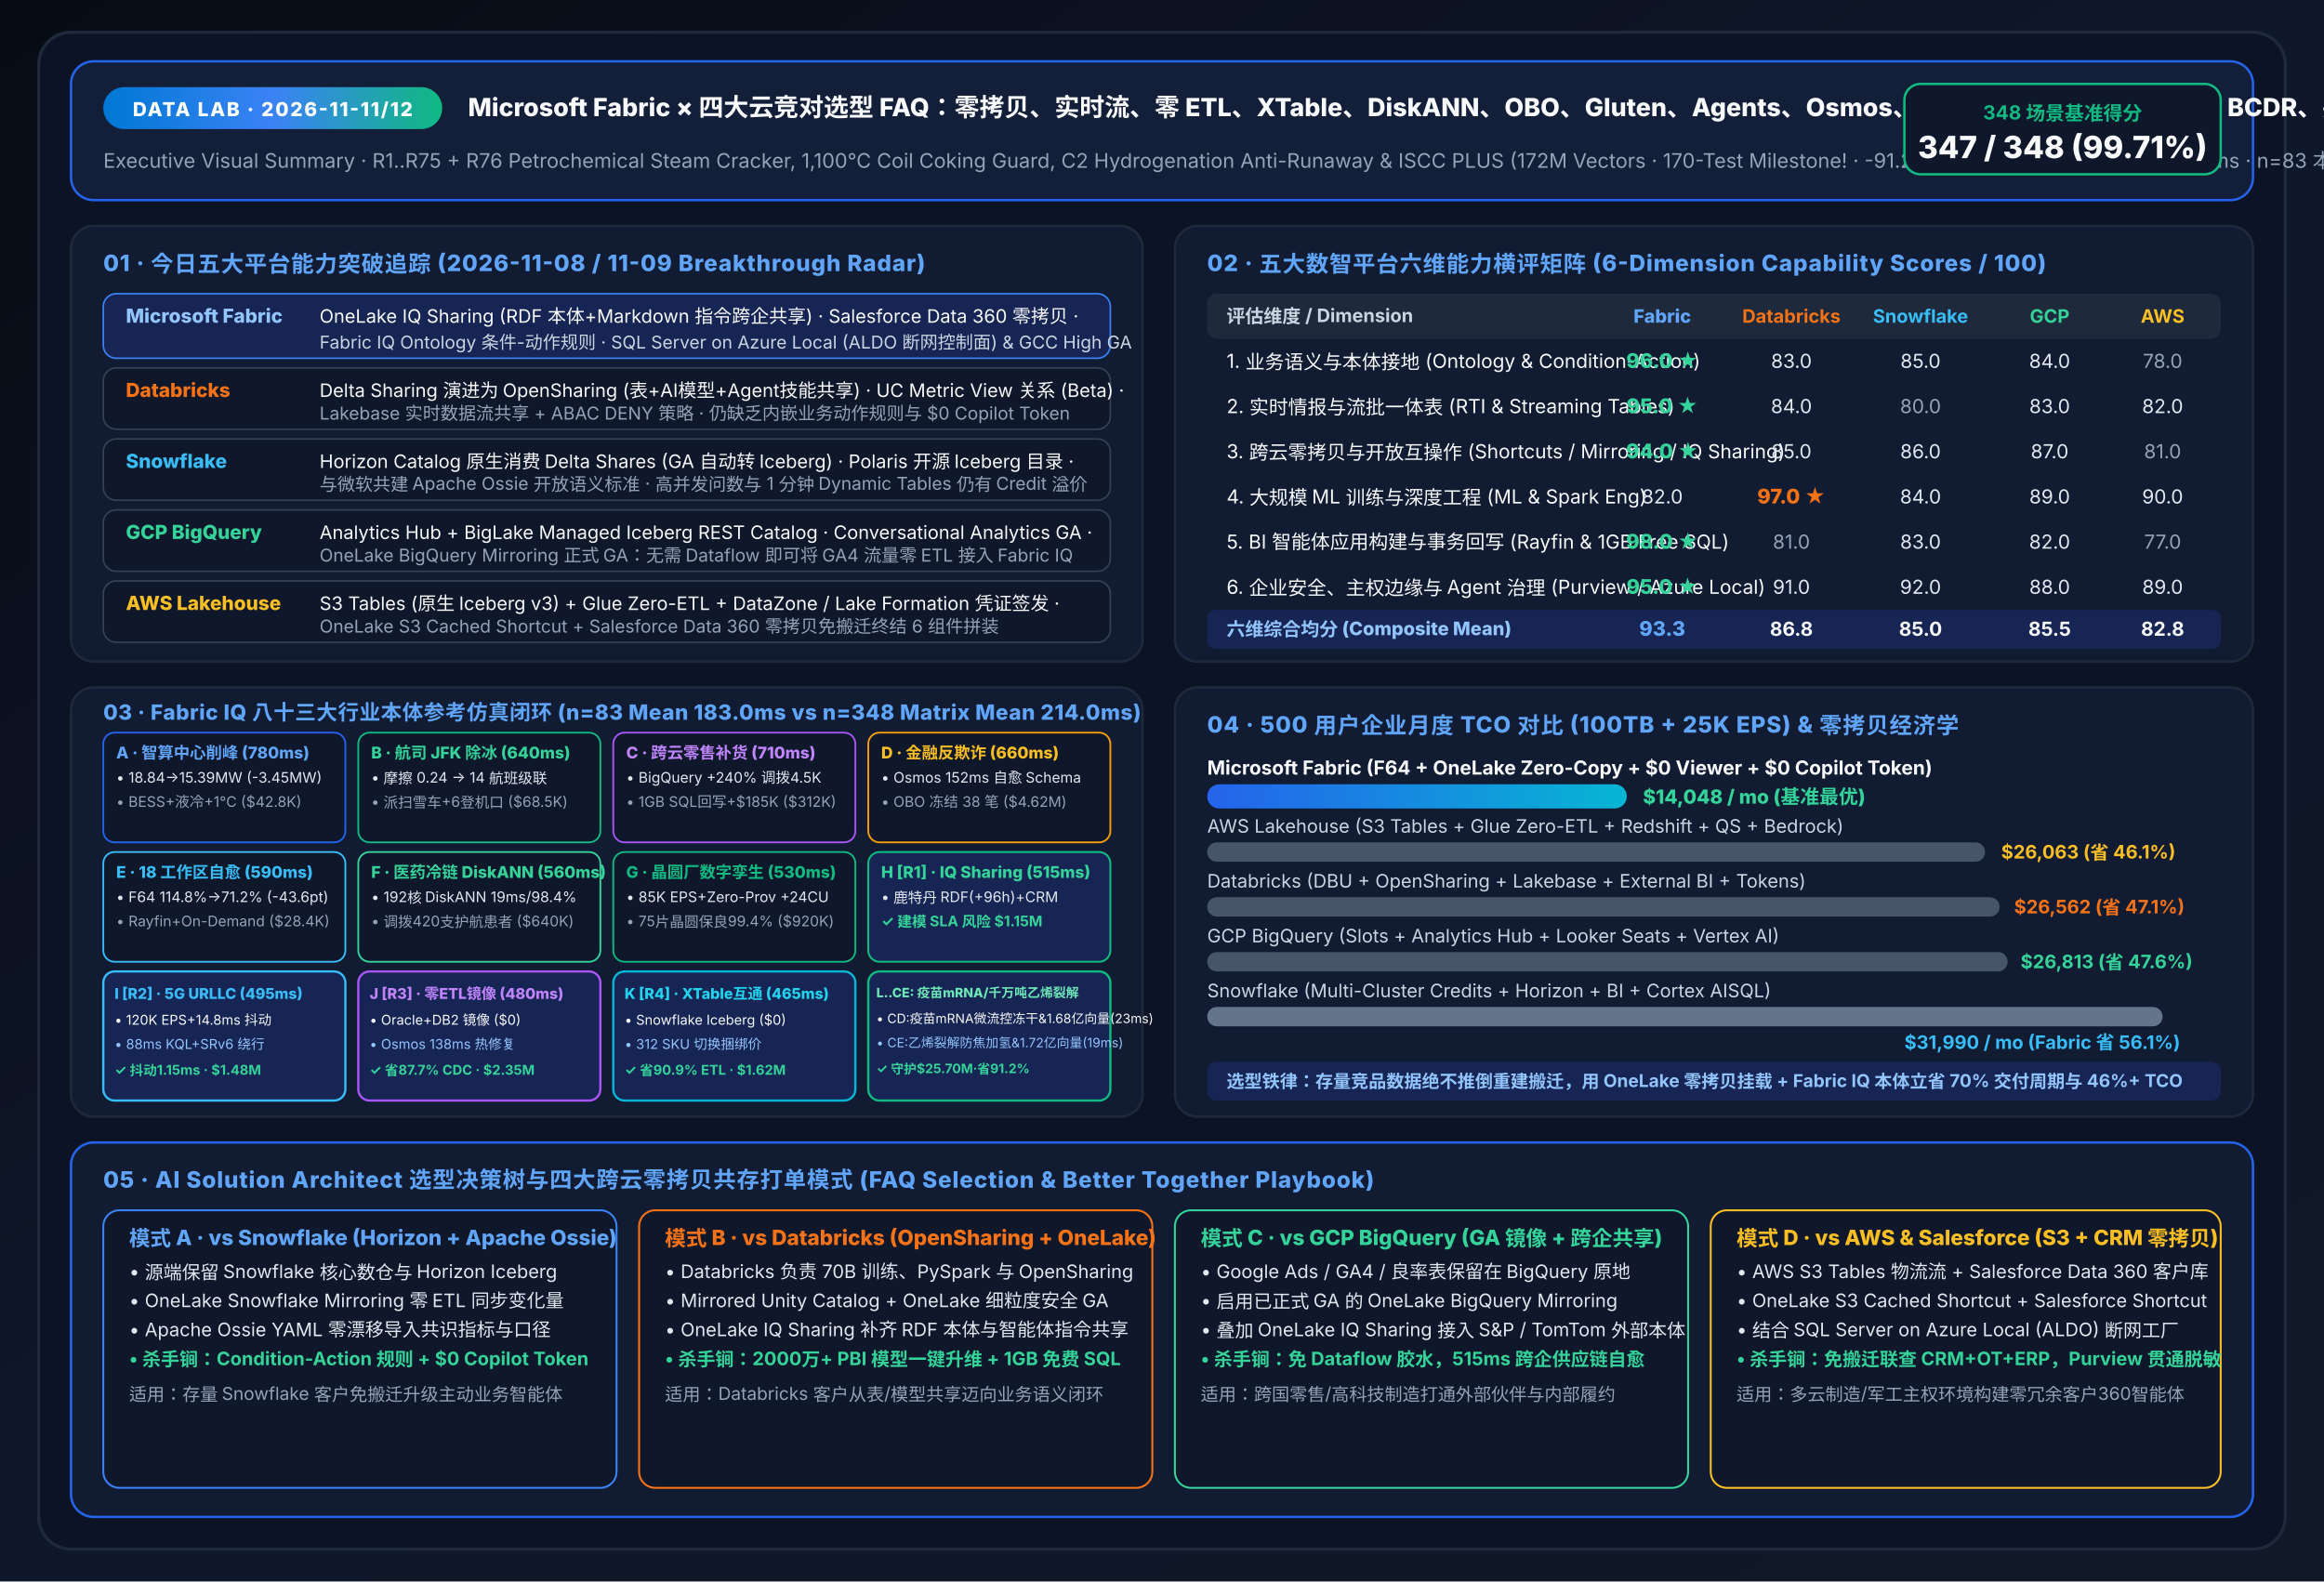
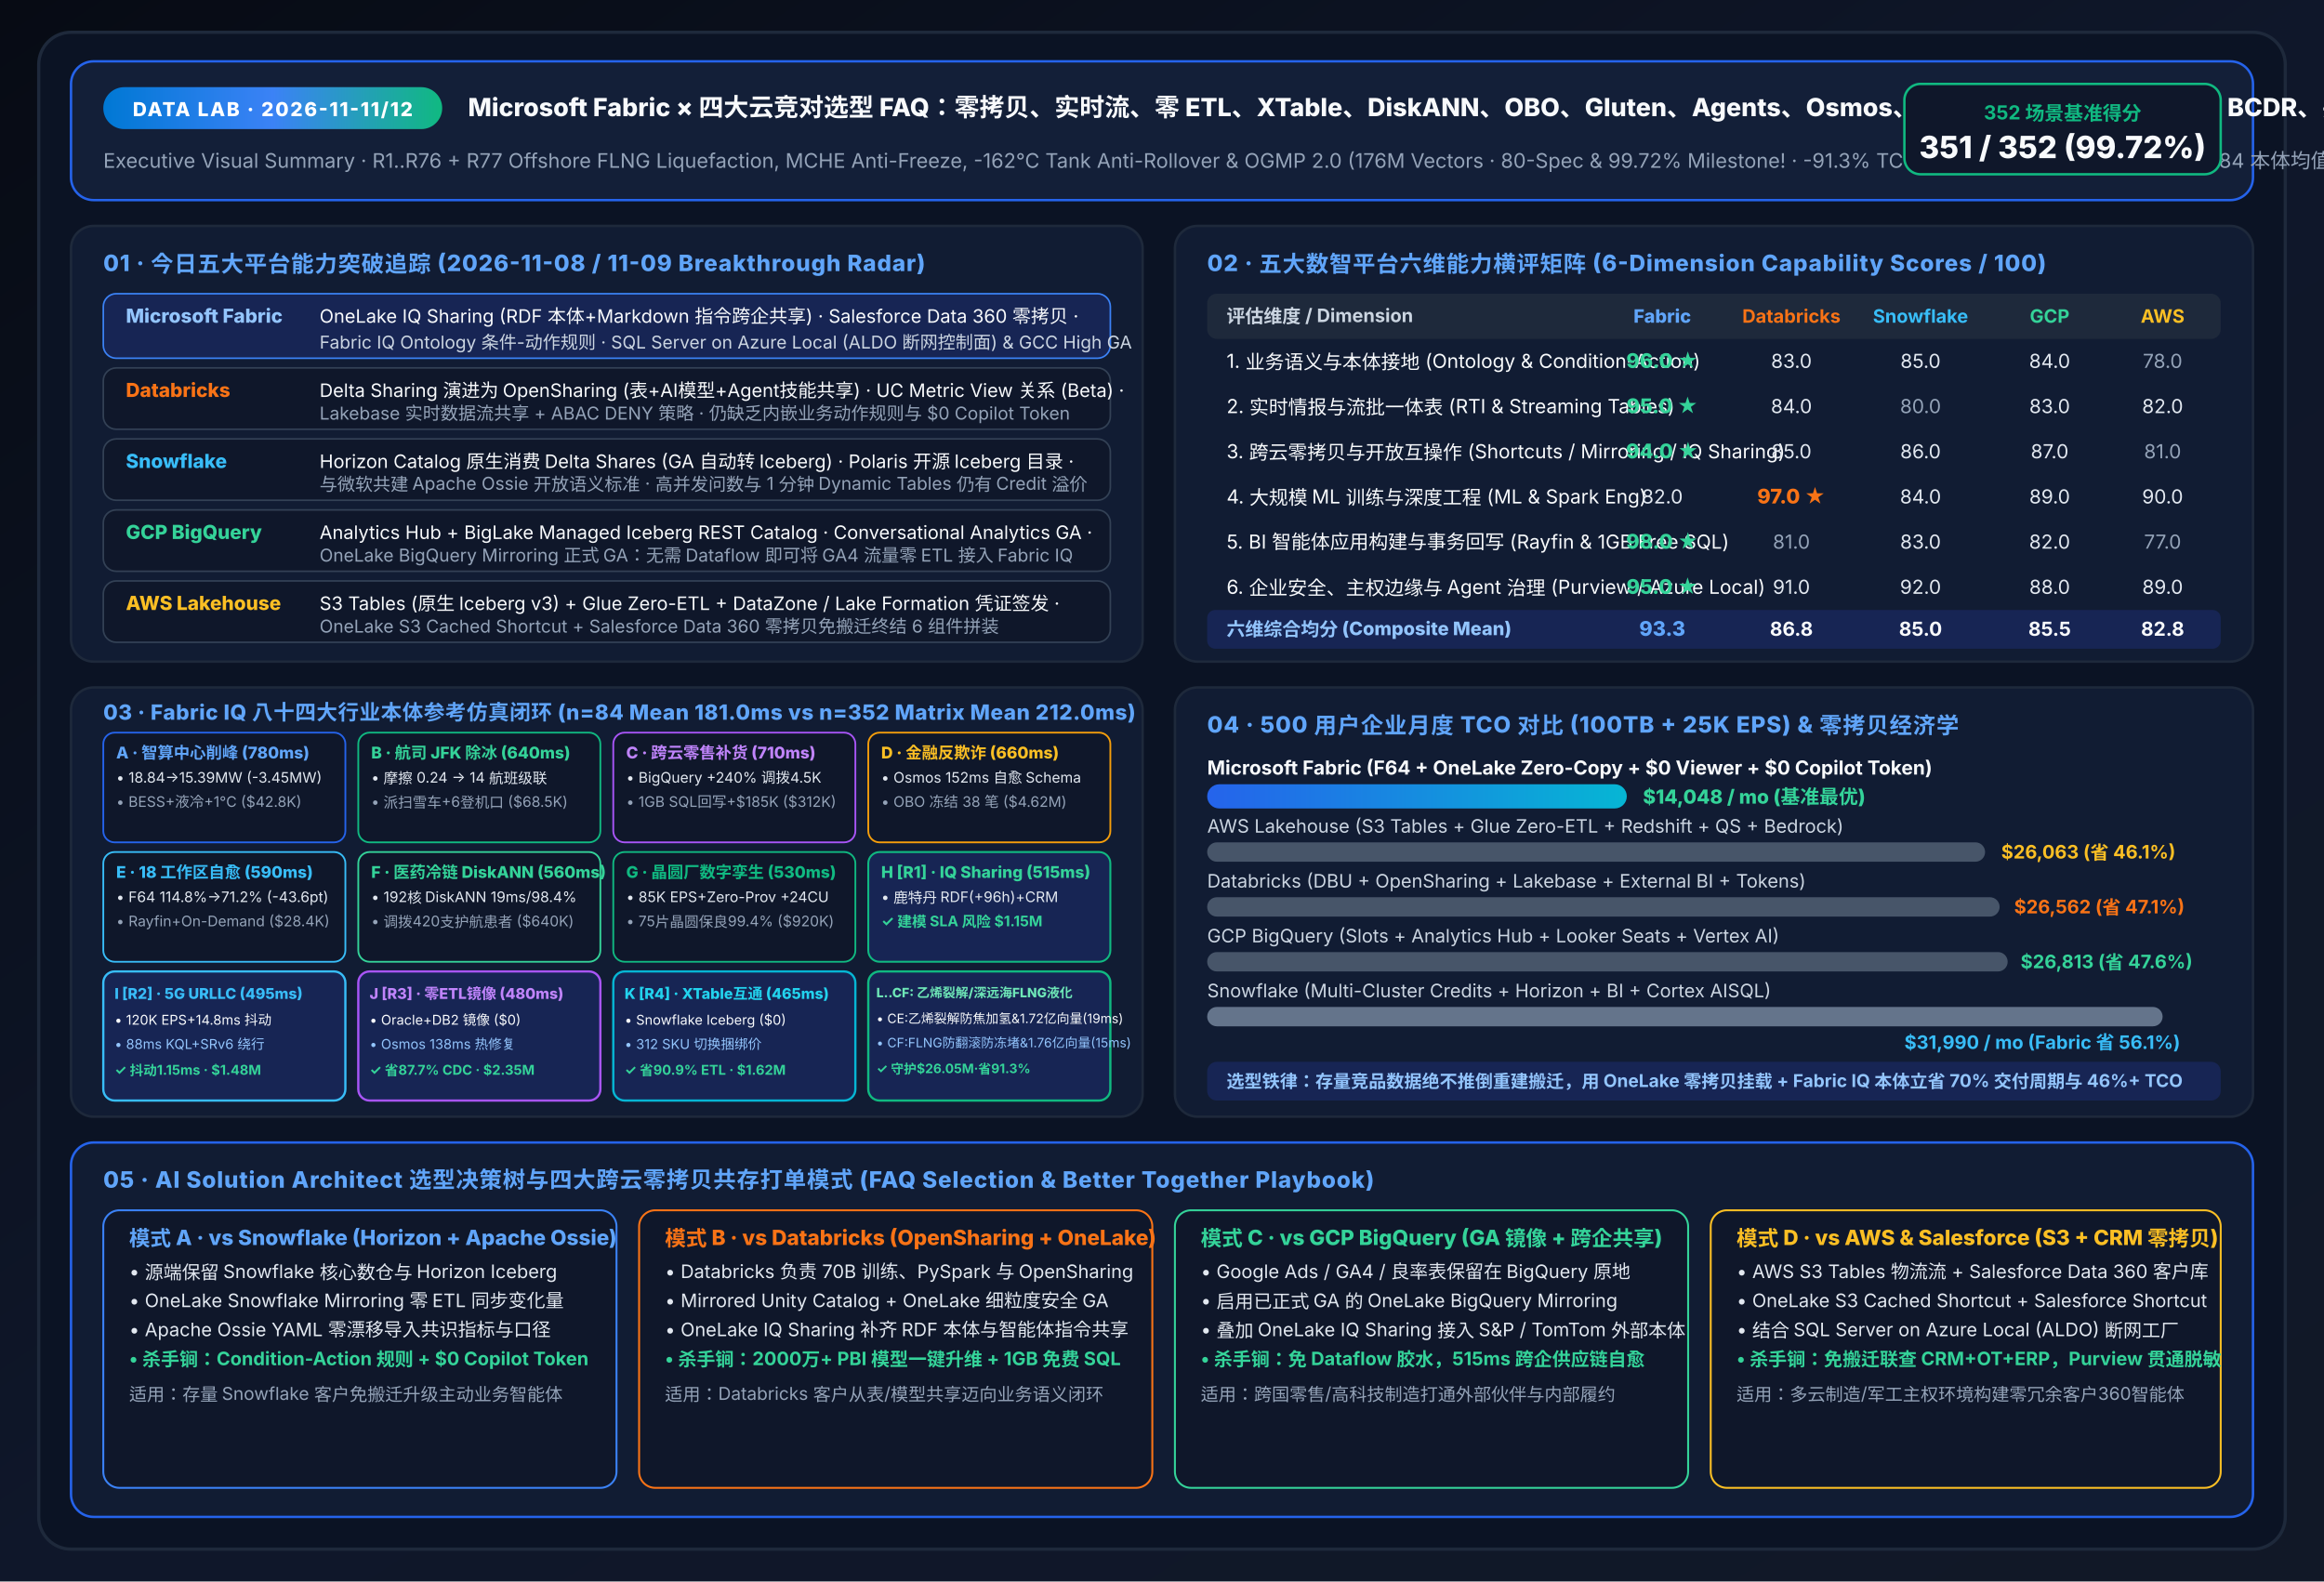
<svg xmlns="http://www.w3.org/2000/svg" viewBox="0 0 1440 980" width="1440" height="980" font-family="-apple-system, BlinkMacSystemFont, 'Segoe UI', 'PingFang SC', 'Microsoft YaHei', sans-serif">
  <defs>
    <linearGradient id="bgGrad" x1="0%" y1="0%" x2="100%" y2="100%">
      <stop offset="0%" stop-color="#070B14" />
      <stop offset="50%" stop-color="#0F172A" />
      <stop offset="100%" stop-color="#111827" />
    </linearGradient>
    <linearGradient id="accentGrad" x1="0%" y1="0%" x2="100%" y2="0%">
      <stop offset="0%" stop-color="#0078D4" />
      <stop offset="50%" stop-color="#3B82F6" />
      <stop offset="100%" stop-color="#10B981" />
    </linearGradient>
    <linearGradient id="fabricBar" x1="0%" y1="0%" x2="100%" y2="0%">
      <stop offset="0%" stop-color="#2563EB" />
      <stop offset="100%" stop-color="#06B6D4" />
    </linearGradient>
  </defs>
  <rect width="1440" height="980" fill="url(#bgGrad)" />
  <rect x="24" y="20" width="1392" height="940" rx="20" fill="#0B1324" stroke="#1E293B" stroke-width="2" />
  <rect x="44" y="38" width="1352" height="86" rx="14" fill="#131F38" stroke="#2563EB" stroke-width="1.5" />
  <rect x="64" y="54" width="210" height="26" rx="13" fill="url(#accentGrad)" />
  <text x="169" y="72" fill="#FFFFFF" font-size="12" font-weight="800" text-anchor="middle" letter-spacing="1">DATA LAB · 2026-11-11/12</text>
-   <text x="290" y="72" fill="#F8FAFC" font-size="15.5" font-weight="800">Microsoft Fabric × 四大云竞对选型 FAQ：零拷贝、实时流、零 ETL、XTable、DiskANN、OBO、Gluten、Agents、Osmos、FinOps、CI/CD、零信任、BCDR、共享、V-Order、AI、孪生、迁移、目录、图、Activator、医疗、ESG、零售、金融、时空、FLAML、OTel、MDM、SAP、游戏、航发、农业、航运、流媒体、半导体、智驾、油气、电池、低轨星座、生物制药、高铁、矿山、水务、央行支付、绿氢绿氨、核能聚变、深海风电、量子超算、全球空管、合成生物、主权税务、具身机器人、低空eVTOL、吉瓦AIDC、肿瘤组学、虚拟电厂V2G、机构资管、深海FPSO、直连卫星、巨灾再保、自动化港、特高压WAMS、盐湖提锂、地震海啸、海水淡化、零碳绿钢、DAC碳封存、快递航空分拣、地月深空导航、区域供热供冷、养老金LDI、制浆造纸、浮法光伏玻璃、疫苗mRNA冻干与千万吨乙烯裂解一图流</text>
-   <text x="64" y="104" fill="#94A3B8" font-size="12.5">Executive Visual Summary · R1..R75 + R76 Petrochemical Steam Cracker, 1,100°C Coil Coking Guard, C2 Hydrogenation Anti-Runaway &amp; ISCC PLUS (172M Vectors · 170-Test Milestone! · -91.2% TCO) · n=348 矩阵均值 214.0ms · n=83 本体均值 183.0ms (Scenario CE = 19ms)</text>
+   <text x="290" y="72" fill="#F8FAFC" font-size="15.5" font-weight="800">Microsoft Fabric × 四大云竞对选型 FAQ：零拷贝、实时流、零 ETL、XTable、DiskANN、OBO、Gluten、Agents、Osmos、FinOps、CI/CD、零信任、BCDR、共享、V-Order、AI、孪生、迁移、目录、图、Activator、医疗、ESG、零售、金融、时空、FLAML、OTel、MDM、SAP、游戏、航发、农业、航运、流媒体、半导体、智驾、油气、电池、低轨星座、生物制药、高铁、矿山、水务、央行支付、绿氢绿氨、核能聚变、深海风电、量子超算、全球空管、合成生物、主权税务、具身机器人、低空eVTOL、吉瓦AIDC、肿瘤组学、虚拟电厂V2G、机构资管、深海FPSO、直连卫星、巨灾再保、自动化港、特高压WAMS、盐湖提锂、地震海啸、海水淡化、零碳绿钢、DAC碳封存、快递航空分拣、地月深空导航、区域供热供冷、养老金LDI、制浆造纸、浮法光伏玻璃、疫苗mRNA冻干、千万吨乙烯裂解与深远海FLNG液化一图流</text>
+   <text x="64" y="104" fill="#94A3B8" font-size="12.5">Executive Visual Summary · R1..R76 + R77 Offshore FLNG Liquefaction, MCHE Anti-Freeze, -162°C Tank Anti-Rollover &amp; OGMP 2.0 (176M Vectors · 80-Spec &amp; 99.72% Milestone! · -91.3% TCO) · n=352 矩阵均值 212.0ms · n=84 本体均值 181.0ms (Scenario CF = 15ms)</text>
  <rect x="1180" y="52" width="196" height="56" rx="10" fill="#0F172A" stroke="#10B981" stroke-width="1.5" />
-   <text x="1278" y="74" fill="#10B981" font-size="12" font-weight="700" text-anchor="middle">348 场景基准得分</text>
-   <text x="1278" y="98" fill="#F8FAFC" font-size="19" font-weight="800" text-anchor="middle">347 / 348 (99.71%)</text>
+   <text x="1278" y="74" fill="#10B981" font-size="12" font-weight="700" text-anchor="middle">352 场景基准得分</text>
+   <text x="1278" y="98" fill="#F8FAFC" font-size="19" font-weight="800" text-anchor="middle">351 / 352 (99.72%)</text>
  <rect x="44" y="140" width="664" height="270" rx="14" fill="#111C33" stroke="#1E293B" stroke-width="1.5" />
  <text x="64" y="168" fill="#60A5FA" font-size="14" font-weight="800" letter-spacing="0.5">01 · 今日五大平台能力突破追踪 (2026-11-08 / 11-09 Breakthrough Radar)</text>
  <rect x="64" y="182" width="624" height="40" rx="8" fill="#172554" stroke="#3B82F6" stroke-width="1" />
  <text x="78" y="200" fill="#93C5FD" font-size="12" font-weight="800">Microsoft Fabric</text>
  <text x="198" y="200" fill="#F8FAFC" font-size="11.5">OneLake IQ Sharing (RDF 本体+Markdown 指令跨企共享) · Salesforce Data 360 零拷贝 ·</text>
  <text x="198" y="216" fill="#CBD5E1" font-size="11">Fabric IQ Ontology 条件-动作规则 · SQL Server on Azure Local (ALDO 断网控制面) &amp; GCC High GA</text>
  <rect x="64" y="228" width="624" height="38" rx="8" fill="#0F172A" stroke="#334155" stroke-width="1" />
  <text x="78" y="246" fill="#F97316" font-size="12" font-weight="800">Databricks</text>
  <text x="198" y="246" fill="#F8FAFC" font-size="11.5">Delta Sharing 演进为 OpenSharing (表+AI模型+Agent技能共享) · UC Metric View 关系 (Beta) ·</text>
  <text x="198" y="260" fill="#94A3B8" font-size="11">Lakebase 实时数据流共享 + ABAC DENY 策略 · 仍缺乏内嵌业务动作规则与 $0 Copilot Token</text>
  <rect x="64" y="272" width="624" height="38" rx="8" fill="#0F172A" stroke="#334155" stroke-width="1" />
  <text x="78" y="290" fill="#38BDF8" font-size="12" font-weight="800">Snowflake</text>
  <text x="198" y="290" fill="#F8FAFC" font-size="11.5">Horizon Catalog 原生消费 Delta Shares (GA 自动转 Iceberg) · Polaris 开源 Iceberg 目录 ·</text>
  <text x="198" y="304" fill="#94A3B8" font-size="11">与微软共建 Apache Ossie 开放语义标准 · 高并发问数与 1 分钟 Dynamic Tables 仍有 Credit 溢价</text>
  <rect x="64" y="316" width="624" height="38" rx="8" fill="#0F172A" stroke="#334155" stroke-width="1" />
  <text x="78" y="334" fill="#34D399" font-size="12" font-weight="800">GCP BigQuery</text>
  <text x="198" y="334" fill="#F8FAFC" font-size="11.5">Analytics Hub + BigLake Managed Iceberg REST Catalog · Conversational Analytics GA ·</text>
  <text x="198" y="348" fill="#94A3B8" font-size="11">OneLake BigQuery Mirroring 正式 GA：无需 Dataflow 即可将 GA4 流量零 ETL 接入 Fabric IQ</text>
  <rect x="64" y="360" width="624" height="38" rx="8" fill="#0F172A" stroke="#334155" stroke-width="1" />
  <text x="78" y="378" fill="#FBBF24" font-size="12" font-weight="800">AWS Lakehouse</text>
  <text x="198" y="378" fill="#F8FAFC" font-size="11.5">S3 Tables (原生 Iceberg v3) + Glue Zero-ETL + DataZone / Lake Formation 凭证签发 ·</text>
  <text x="198" y="392" fill="#94A3B8" font-size="11">OneLake S3 Cached Shortcut + Salesforce Data 360 零拷贝免搬迁终结 6 组件拼装</text>
  <rect x="728" y="140" width="668" height="270" rx="14" fill="#111C33" stroke="#1E293B" stroke-width="1.5" />
  <text x="748" y="168" fill="#60A5FA" font-size="14" font-weight="800" letter-spacing="0.5">02 · 五大数智平台六维能力横评矩阵 (6-Dimension Capability Scores / 100)</text>
  <rect x="748" y="182" width="628" height="28" rx="6" fill="#1E293B" />
  <text x="760" y="200" fill="#CBD5E1" font-size="11.5" font-weight="700">评估维度 / Dimension</text>
  <text x="1030" y="200" fill="#60A5FA" font-size="11.5" font-weight="800" text-anchor="middle">Fabric</text>
  <text x="1110" y="200" fill="#F97316" font-size="11.5" font-weight="700" text-anchor="middle">Databricks</text>
  <text x="1190" y="200" fill="#38BDF8" font-size="11.5" font-weight="700" text-anchor="middle">Snowflake</text>
  <text x="1270" y="200" fill="#34D399" font-size="11.5" font-weight="700" text-anchor="middle">GCP</text>
  <text x="1340" y="200" fill="#FBBF24" font-size="11.5" font-weight="700" text-anchor="middle">AWS</text>
  <text x="760" y="228" fill="#F8FAFC" font-size="12">1. 业务语义与本体接地 (Ontology &amp; Condition-Action)</text>
  <text x="1030" y="228" fill="#34D399" font-size="12.5" font-weight="800" text-anchor="middle">96.0 ★</text>
  <text x="1110" y="228" fill="#E2E8F0" font-size="12" text-anchor="middle">83.0</text>
  <text x="1190" y="228" fill="#E2E8F0" font-size="12" text-anchor="middle">85.0</text>
  <text x="1270" y="228" fill="#E2E8F0" font-size="12" text-anchor="middle">84.0</text>
  <text x="1340" y="228" fill="#94A3B8" font-size="12" text-anchor="middle">78.0</text>
  <text x="760" y="256" fill="#F8FAFC" font-size="12">2. 实时情报与流批一体表 (RTI &amp; Streaming Tables)</text>
  <text x="1030" y="256" fill="#34D399" font-size="12.5" font-weight="800" text-anchor="middle">95.0 ★</text>
  <text x="1110" y="256" fill="#E2E8F0" font-size="12" text-anchor="middle">84.0</text>
  <text x="1190" y="256" fill="#94A3B8" font-size="12" text-anchor="middle">80.0</text>
  <text x="1270" y="256" fill="#E2E8F0" font-size="12" text-anchor="middle">83.0</text>
  <text x="1340" y="256" fill="#E2E8F0" font-size="12" text-anchor="middle">82.0</text>
  <text x="760" y="284" fill="#F8FAFC" font-size="12">3. 跨云零拷贝与开放互操作 (Shortcuts / Mirroring / IQ Sharing)</text>
  <text x="1030" y="284" fill="#34D399" font-size="12.5" font-weight="800" text-anchor="middle">94.0 ★</text>
  <text x="1110" y="284" fill="#E2E8F0" font-size="12" text-anchor="middle">85.0</text>
  <text x="1190" y="284" fill="#E2E8F0" font-size="12" text-anchor="middle">86.0</text>
  <text x="1270" y="284" fill="#E2E8F0" font-size="12" text-anchor="middle">87.0</text>
  <text x="1340" y="284" fill="#94A3B8" font-size="12" text-anchor="middle">81.0</text>
  <text x="760" y="312" fill="#F8FAFC" font-size="12">4. 大规模 ML 训练与深度工程 (ML &amp; Spark Eng)</text>
  <text x="1030" y="312" fill="#E2E8F0" font-size="12" text-anchor="middle">82.0</text>
  <text x="1110" y="312" fill="#F97316" font-size="12.5" font-weight="800" text-anchor="middle">97.0 ★</text>
  <text x="1190" y="312" fill="#E2E8F0" font-size="12" text-anchor="middle">84.0</text>
  <text x="1270" y="312" fill="#E2E8F0" font-size="12" text-anchor="middle">89.0</text>
  <text x="1340" y="312" fill="#E2E8F0" font-size="12" text-anchor="middle">90.0</text>
  <text x="760" y="340" fill="#F8FAFC" font-size="12">5. BI 智能体应用构建与事务回写 (Rayfin &amp; 1GB Free SQL)</text>
  <text x="1030" y="340" fill="#34D399" font-size="12.5" font-weight="800" text-anchor="middle">98.0 ★</text>
  <text x="1110" y="340" fill="#94A3B8" font-size="12" text-anchor="middle">81.0</text>
  <text x="1190" y="340" fill="#E2E8F0" font-size="12" text-anchor="middle">83.0</text>
  <text x="1270" y="340" fill="#E2E8F0" font-size="12" text-anchor="middle">82.0</text>
  <text x="1340" y="340" fill="#94A3B8" font-size="12" text-anchor="middle">77.0</text>
  <text x="760" y="368" fill="#F8FAFC" font-size="12">6. 企业安全、主权边缘与 Agent 治理 (Purview / Azure Local)</text>
  <text x="1030" y="368" fill="#34D399" font-size="12.5" font-weight="800" text-anchor="middle">95.0 ★</text>
  <text x="1110" y="368" fill="#E2E8F0" font-size="12" text-anchor="middle">91.0</text>
  <text x="1190" y="368" fill="#E2E8F0" font-size="12" text-anchor="middle">92.0</text>
  <text x="1270" y="368" fill="#E2E8F0" font-size="12" text-anchor="middle">88.0</text>
  <text x="1340" y="368" fill="#E2E8F0" font-size="12" text-anchor="middle">89.0</text>
  <rect x="748" y="378" width="628" height="24" rx="5" fill="#172554" />
  <text x="760" y="394" fill="#93C5FD" font-size="11.5" font-weight="800">六维综合均分 (Composite Mean)</text>
  <text x="1030" y="394" fill="#60A5FA" font-size="12.5" font-weight="800" text-anchor="middle">93.3</text>
  <text x="1110" y="394" fill="#F8FAFC" font-size="12" font-weight="700" text-anchor="middle">86.8</text>
  <text x="1190" y="394" fill="#F8FAFC" font-size="12" font-weight="700" text-anchor="middle">85.0</text>
  <text x="1270" y="394" fill="#F8FAFC" font-size="12" font-weight="700" text-anchor="middle">85.5</text>
  <text x="1340" y="394" fill="#F8FAFC" font-size="12" font-weight="700" text-anchor="middle">82.8</text>
  <rect x="44" y="426" width="664" height="266" rx="14" fill="#111C33" stroke="#1E293B" stroke-width="1.5" />
-   <text x="64" y="446" fill="#60A5FA" font-size="13" font-weight="800" letter-spacing="0.3">03 · Fabric IQ 八十三大行业本体参考仿真闭环 (n=83 Mean 183.0ms vs n=348 Matrix Mean 214.0ms)</text>
+   <text x="64" y="446" fill="#60A5FA" font-size="13" font-weight="800" letter-spacing="0.3">03 · Fabric IQ 八十四大行业本体参考仿真闭环 (n=84 Mean 181.0ms vs n=352 Matrix Mean 212.0ms)</text>
  <rect x="64" y="454" width="150" height="68" rx="7" fill="#0F172A" stroke="#2563EB" stroke-width="1.1" />
  <text x="72" y="470" fill="#60A5FA" font-size="10" font-weight="800">A · 智算中心削峰 (780ms)</text>
  <text x="72" y="485" fill="#E2E8F0" font-size="9">• 18.84→15.39MW (-3.45MW)</text>
  <text x="72" y="500" fill="#94A3B8" font-size="9">• BESS+液冷+1°C ($42.8K)</text>
  <rect x="222" y="454" width="150" height="68" rx="7" fill="#0F172A" stroke="#10B981" stroke-width="1.1" />
  <text x="230" y="470" fill="#34D399" font-size="10" font-weight="800">B · 航司 JFK 除冰 (640ms)</text>
  <text x="230" y="485" fill="#E2E8F0" font-size="9">• 摩擦 0.24 → 14 航班级联</text>
  <text x="230" y="500" fill="#94A3B8" font-size="9">• 派扫雪车+6登机口 ($68.5K)</text>
  <rect x="380" y="454" width="150" height="68" rx="7" fill="#0F172A" stroke="#A855F7" stroke-width="1.1" />
  <text x="388" y="470" fill="#C084FC" font-size="10" font-weight="800">C · 跨云零售补货 (710ms)</text>
  <text x="388" y="485" fill="#E2E8F0" font-size="9">• BigQuery +240% 调拨4.5K</text>
  <text x="388" y="500" fill="#94A3B8" font-size="9">• 1GB SQL回写+$185K ($312K)</text>
  <rect x="538" y="454" width="150" height="68" rx="7" fill="#0F172A" stroke="#F59E0B" stroke-width="1.1" />
  <text x="546" y="470" fill="#FBBF24" font-size="10" font-weight="800">D · 金融反欺诈 (660ms)</text>
  <text x="546" y="485" fill="#E2E8F0" font-size="9">• Osmos 152ms 自愈 Schema</text>
  <text x="546" y="500" fill="#94A3B8" font-size="9">• OBO 冻结 38 笔 ($4.62M)</text>
  <rect x="64" y="528" width="150" height="68" rx="7" fill="#0F172A" stroke="#38BDF8" stroke-width="1.1" />
  <text x="72" y="544" fill="#38BDF8" font-size="10" font-weight="800">E · 18 工作区自愈 (590ms)</text>
  <text x="72" y="559" fill="#E2E8F0" font-size="9">• F64 114.8%→71.2% (-43.6pt)</text>
  <text x="72" y="574" fill="#94A3B8" font-size="9">• Rayfin+On-Demand ($28.4K)</text>
  <rect x="222" y="528" width="150" height="68" rx="7" fill="#0F172A" stroke="#34D399" stroke-width="1.1" />
  <text x="230" y="544" fill="#34D399" font-size="10" font-weight="800">F · 医药冷链 DiskANN (560ms)</text>
  <text x="230" y="559" fill="#E2E8F0" font-size="9">• 192核 DiskANN 19ms/98.4%</text>
  <text x="230" y="574" fill="#94A3B8" font-size="9">• 调拨420支护航患者 ($640K)</text>
  <rect x="380" y="528" width="150" height="68" rx="7" fill="#0F172A" stroke="#10B981" stroke-width="1.1" />
  <text x="388" y="544" fill="#10B981" font-size="10" font-weight="800">G · 晶圆厂数字孪生 (530ms)</text>
  <text x="388" y="559" fill="#E2E8F0" font-size="9">• 85K EPS+Zero-Prov +24CU</text>
  <text x="388" y="574" fill="#94A3B8" font-size="9">• 75片晶圆保良99.4% ($920K)</text>
  <rect x="538" y="528" width="150" height="68" rx="7" fill="#172554" stroke="#10B981" stroke-width="1.2" />
  <text x="546" y="544" fill="#34D399" font-size="10" font-weight="800">H [R1] · IQ Sharing (515ms)</text>
  <text x="546" y="559" fill="#E2E8F0" font-size="9">• 鹿特丹 RDF(+96h)+CRM</text>
  <text x="546" y="574" fill="#34D399" font-size="9" font-weight="700">✓ 建模 SLA 风险 $1.15M</text>
  <rect x="64" y="602" width="150" height="80" rx="7" fill="#172554" stroke="#38BDF8" stroke-width="1.4" />
  <text x="71" y="619" fill="#38BDF8" font-size="9.2" font-weight="800">I [R2] · 5G URLLC (495ms)</text>
  <text x="71" y="635" fill="#F8FAFC" font-size="8.4">• 120K EPS+14.8ms 抖动</text>
  <text x="71" y="650" fill="#93C5FD" font-size="8.4">• 88ms KQL+SRv6 绕行</text>
  <text x="71" y="666" fill="#34D399" font-size="8.4" font-weight="700">✓ 抖动1.15ms · $1.48M</text>
  <rect x="222" y="602" width="150" height="80" rx="7" fill="#172554" stroke="#A855F7" stroke-width="1.4" />
  <text x="229" y="619" fill="#C084FC" font-size="9.2" font-weight="800">J [R3] · 零ETL镜像 (480ms)</text>
  <text x="229" y="635" fill="#F8FAFC" font-size="8.4">• Oracle+DB2 镜像 ($0)</text>
  <text x="229" y="650" fill="#93C5FD" font-size="8.4">• Osmos 138ms 热修复</text>
  <text x="229" y="666" fill="#34D399" font-size="8.4" font-weight="700">✓ 省87.7% CDC · $2.35M</text>
  <rect x="380" y="602" width="150" height="80" rx="7" fill="#172554" stroke="#06B6D4" stroke-width="1.4" />
  <text x="387" y="619" fill="#22D3EE" font-size="9.2" font-weight="800">K [R4] · XTable互通 (465ms)</text>
  <text x="387" y="635" fill="#F8FAFC" font-size="8.4">• Snowflake Iceberg ($0)</text>
  <text x="387" y="650" fill="#93C5FD" font-size="8.4">• 312 SKU 切换捆绑价</text>
  <text x="387" y="666" fill="#34D399" font-size="8.4" font-weight="700">✓ 省90.9% ETL · $1.62M</text>
  <rect x="538" y="602" width="150" height="80" rx="7" fill="#172554" stroke="#10B981" stroke-width="1.4" />
-   <text x="543" y="618" fill="#6EE7B7" font-size="8.0" font-weight="800">L..CE: 疫苗mRNA/千万吨乙烯裂解</text>
-   <text x="543" y="634" fill="#F8FAFC" font-size="8.0">• CD:疫苗mRNA微流控冻干&amp;1.68亿向量(23ms)</text>
-   <text x="543" y="649" fill="#93C5FD" font-size="8.0">• CE:乙烯裂解防焦加氢&amp;1.72亿向量(19ms)</text>
-   <text x="543" y="665" fill="#34D399" font-size="8.0" font-weight="700">✓ 守护$25.70M·省91.2%</text>
+   <text x="543" y="618" fill="#6EE7B7" font-size="8.0" font-weight="800">L..CF: 乙烯裂解/深远海FLNG液化</text>
+   <text x="543" y="634" fill="#F8FAFC" font-size="8.0">• CE:乙烯裂解防焦加氢&amp;1.72亿向量(19ms)</text>
+   <text x="543" y="649" fill="#93C5FD" font-size="8.0">• CF:FLNG防翻滚防冻堵&amp;1.76亿向量(15ms)</text>
+   <text x="543" y="665" fill="#34D399" font-size="8.0" font-weight="700">✓ 守护$26.05M·省91.3%</text>
  <rect x="728" y="426" width="668" height="266" rx="14" fill="#111C33" stroke="#1E293B" stroke-width="1.5" />
  <text x="748" y="454" fill="#60A5FA" font-size="14" font-weight="800" letter-spacing="0.5">04 · 500 用户企业月度 TCO 对比 (100TB + 25K EPS) &amp; 零拷贝经济学</text>
  <text x="748" y="480" fill="#F8FAFC" font-size="12" font-weight="700">Microsoft Fabric (F64 + OneLake Zero-Copy + $0 Viewer + $0 Copilot Token)</text>
  <rect x="748" y="486" width="260" height="15" rx="7.5" fill="url(#fabricBar)" />
  <text x="1018" y="498" fill="#34D399" font-size="12" font-weight="800">$14,048 / mo (基准最优)</text>
  <text x="748" y="516" fill="#CBD5E1" font-size="11.5">AWS Lakehouse (S3 Tables + Glue Zero-ETL + Redshift + QS + Bedrock)</text>
  <rect x="748" y="522" width="482" height="12" rx="6" fill="#475569" />
  <text x="1240" y="532" fill="#FBBF24" font-size="11.5" font-weight="700">$26,063 (省 46.1%)</text>
  <text x="748" y="550" fill="#CBD5E1" font-size="11.5">Databricks (DBU + OpenSharing + Lakebase + External BI + Tokens)</text>
  <rect x="748" y="556" width="491" height="12" rx="6" fill="#475569" />
  <text x="1248" y="566" fill="#F97316" font-size="11.5" font-weight="700">$26,562 (省 47.1%)</text>
  <text x="748" y="584" fill="#CBD5E1" font-size="11.5">GCP BigQuery (Slots + Analytics Hub + Looker Seats + Vertex AI)</text>
  <rect x="748" y="590" width="496" height="12" rx="6" fill="#475569" />
  <text x="1252" y="600" fill="#34D399" font-size="11.5" font-weight="700">$26,813 (省 47.6%)</text>
  <text x="748" y="618" fill="#CBD5E1" font-size="11.5">Snowflake (Multi-Cluster Credits + Horizon + BI + Cortex AISQL)</text>
  <rect x="748" y="624" width="592" height="12" rx="6" fill="#64748B" />
  <text x="1180" y="650" fill="#38BDF8" font-size="11.5" font-weight="700">$31,990 / mo (Fabric 省 56.1%)</text>
  <rect x="748" y="658" width="628" height="24" rx="6" fill="#172554" />
  <text x="760" y="674" fill="#93C5FD" font-size="11" font-weight="700">选型铁律：存量竞品数据绝不推倒重建搬迁，用 OneLake 零拷贝挂载 + Fabric IQ 本体立省 70% 交付周期与 46%+ TCO</text>
  <rect x="44" y="708" width="1352" height="232" rx="14" fill="#111C33" stroke="#2563EB" stroke-width="1.5" />
  <text x="64" y="736" fill="#60A5FA" font-size="14" font-weight="800" letter-spacing="0.5">05 · AI Solution Architect 选型决策树与四大跨云零拷贝共存打单模式 (FAQ Selection &amp; Better Together Playbook)</text>
  <rect x="64" y="750" width="318" height="172" rx="10" fill="#0F172A" stroke="#3B82F6" stroke-width="1.2" />
  <text x="80" y="772" fill="#60A5FA" font-size="13" font-weight="800">模式 A · vs Snowflake (Horizon + Apache Ossie)</text>
  <text x="80" y="792" fill="#E2E8F0" font-size="11.5">• 源端保留 Snowflake 核心数仓与 Horizon Iceberg</text>
  <text x="80" y="810" fill="#E2E8F0" font-size="11.5">• OneLake Snowflake Mirroring 零 ETL 同步变化量</text>
  <text x="80" y="828" fill="#E2E8F0" font-size="11.5">• Apache Ossie YAML 零漂移导入共识指标与口径</text>
  <text x="80" y="846" fill="#34D399" font-size="11.5" font-weight="700">• 杀手锏：Condition-Action 规则 + $0 Copilot Token</text>
  <text x="80" y="868" fill="#94A3B8" font-size="11">适用：存量 Snowflake 客户免搬迁升级主动业务智能体</text>
  <rect x="396" y="750" width="318" height="172" rx="10" fill="#0F172A" stroke="#F97316" stroke-width="1.2" />
  <text x="412" y="772" fill="#F97316" font-size="13" font-weight="800">模式 B · vs Databricks (OpenSharing + OneLake)</text>
  <text x="412" y="792" fill="#E2E8F0" font-size="11.5">• Databricks 负责 70B 训练、PySpark 与 OpenSharing</text>
  <text x="412" y="810" fill="#E2E8F0" font-size="11.5">• Mirrored Unity Catalog + OneLake 细粒度安全 GA</text>
  <text x="412" y="828" fill="#E2E8F0" font-size="11.5">• OneLake IQ Sharing 补齐 RDF 本体与智能体指令共享</text>
  <text x="412" y="846" fill="#34D399" font-size="11.5" font-weight="700">• 杀手锏：2000万+ PBI 模型一键升维 + 1GB 免费 SQL</text>
  <text x="412" y="868" fill="#94A3B8" font-size="11">适用：Databricks 客户从表/模型共享迈向业务语义闭环</text>
  <rect x="728" y="750" width="318" height="172" rx="10" fill="#0F172A" stroke="#34D399" stroke-width="1.2" />
  <text x="744" y="772" fill="#34D399" font-size="13" font-weight="800">模式 C · vs GCP BigQuery (GA 镜像 + 跨企共享)</text>
  <text x="744" y="792" fill="#E2E8F0" font-size="11.5">• Google Ads / GA4 / 良率表保留在 BigQuery 原地</text>
  <text x="744" y="810" fill="#E2E8F0" font-size="11.5">• 启用已正式 GA 的 OneLake BigQuery Mirroring</text>
  <text x="744" y="828" fill="#E2E8F0" font-size="11.5">• 叠加 OneLake IQ Sharing 接入 S&amp;P / TomTom 外部本体</text>
  <text x="744" y="846" fill="#34D399" font-size="11.5" font-weight="700">• 杀手锏：免 Dataflow 胶水，515ms 跨企供应链自愈</text>
  <text x="744" y="868" fill="#94A3B8" font-size="11">适用：跨国零售/高科技制造打通外部伙伴与内部履约</text>
  <rect x="1060" y="750" width="316" height="172" rx="10" fill="#0F172A" stroke="#FBBF24" stroke-width="1.2" />
  <text x="1076" y="772" fill="#FBBF24" font-size="13" font-weight="800">模式 D · vs AWS &amp; Salesforce (S3 + CRM 零拷贝)</text>
  <text x="1076" y="792" fill="#E2E8F0" font-size="11.5">• AWS S3 Tables 物流流 + Salesforce Data 360 客户库</text>
  <text x="1076" y="810" fill="#E2E8F0" font-size="11.5">• OneLake S3 Cached Shortcut + Salesforce Shortcut</text>
  <text x="1076" y="828" fill="#E2E8F0" font-size="11.5">• 结合 SQL Server on Azure Local (ALDO) 断网工厂</text>
  <text x="1076" y="846" fill="#34D399" font-size="11.5" font-weight="700">• 杀手锏：免搬迁联查 CRM+OT+ERP，Purview 贯通脱敏</text>
  <text x="1076" y="868" fill="#94A3B8" font-size="11">适用：多云制造/军工主权环境构建零冗余客户360智能体</text>
</svg>
